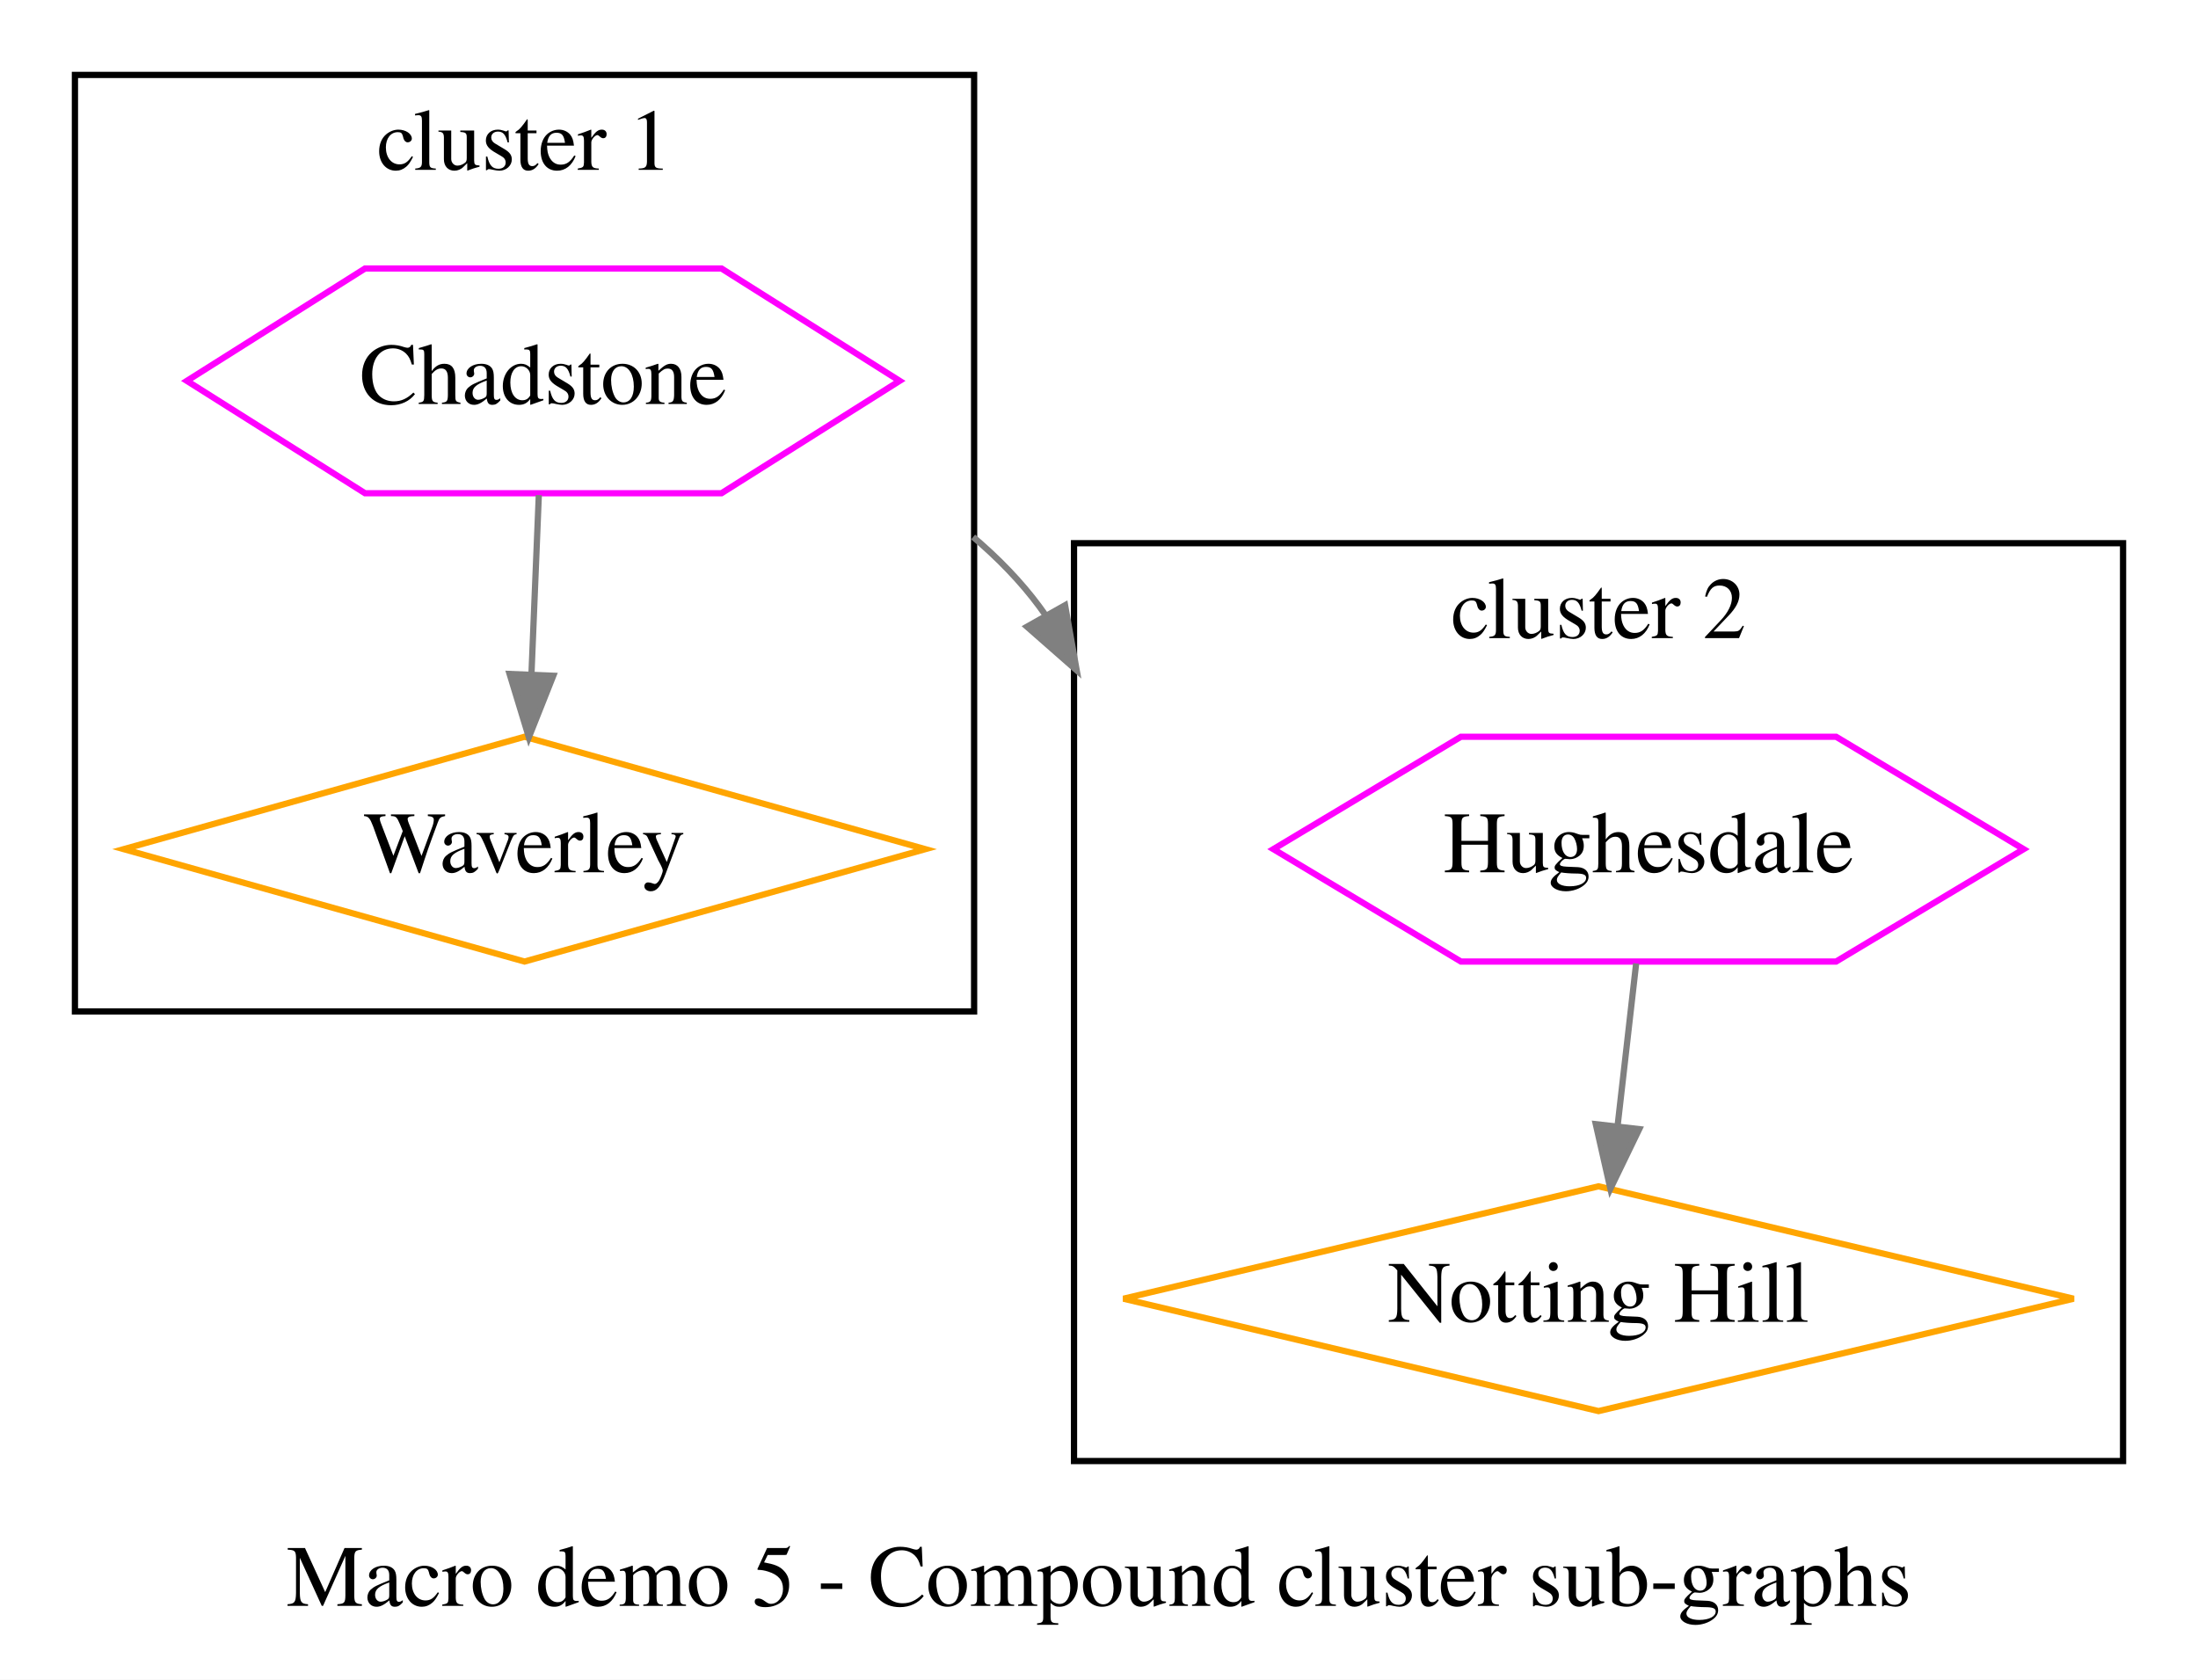
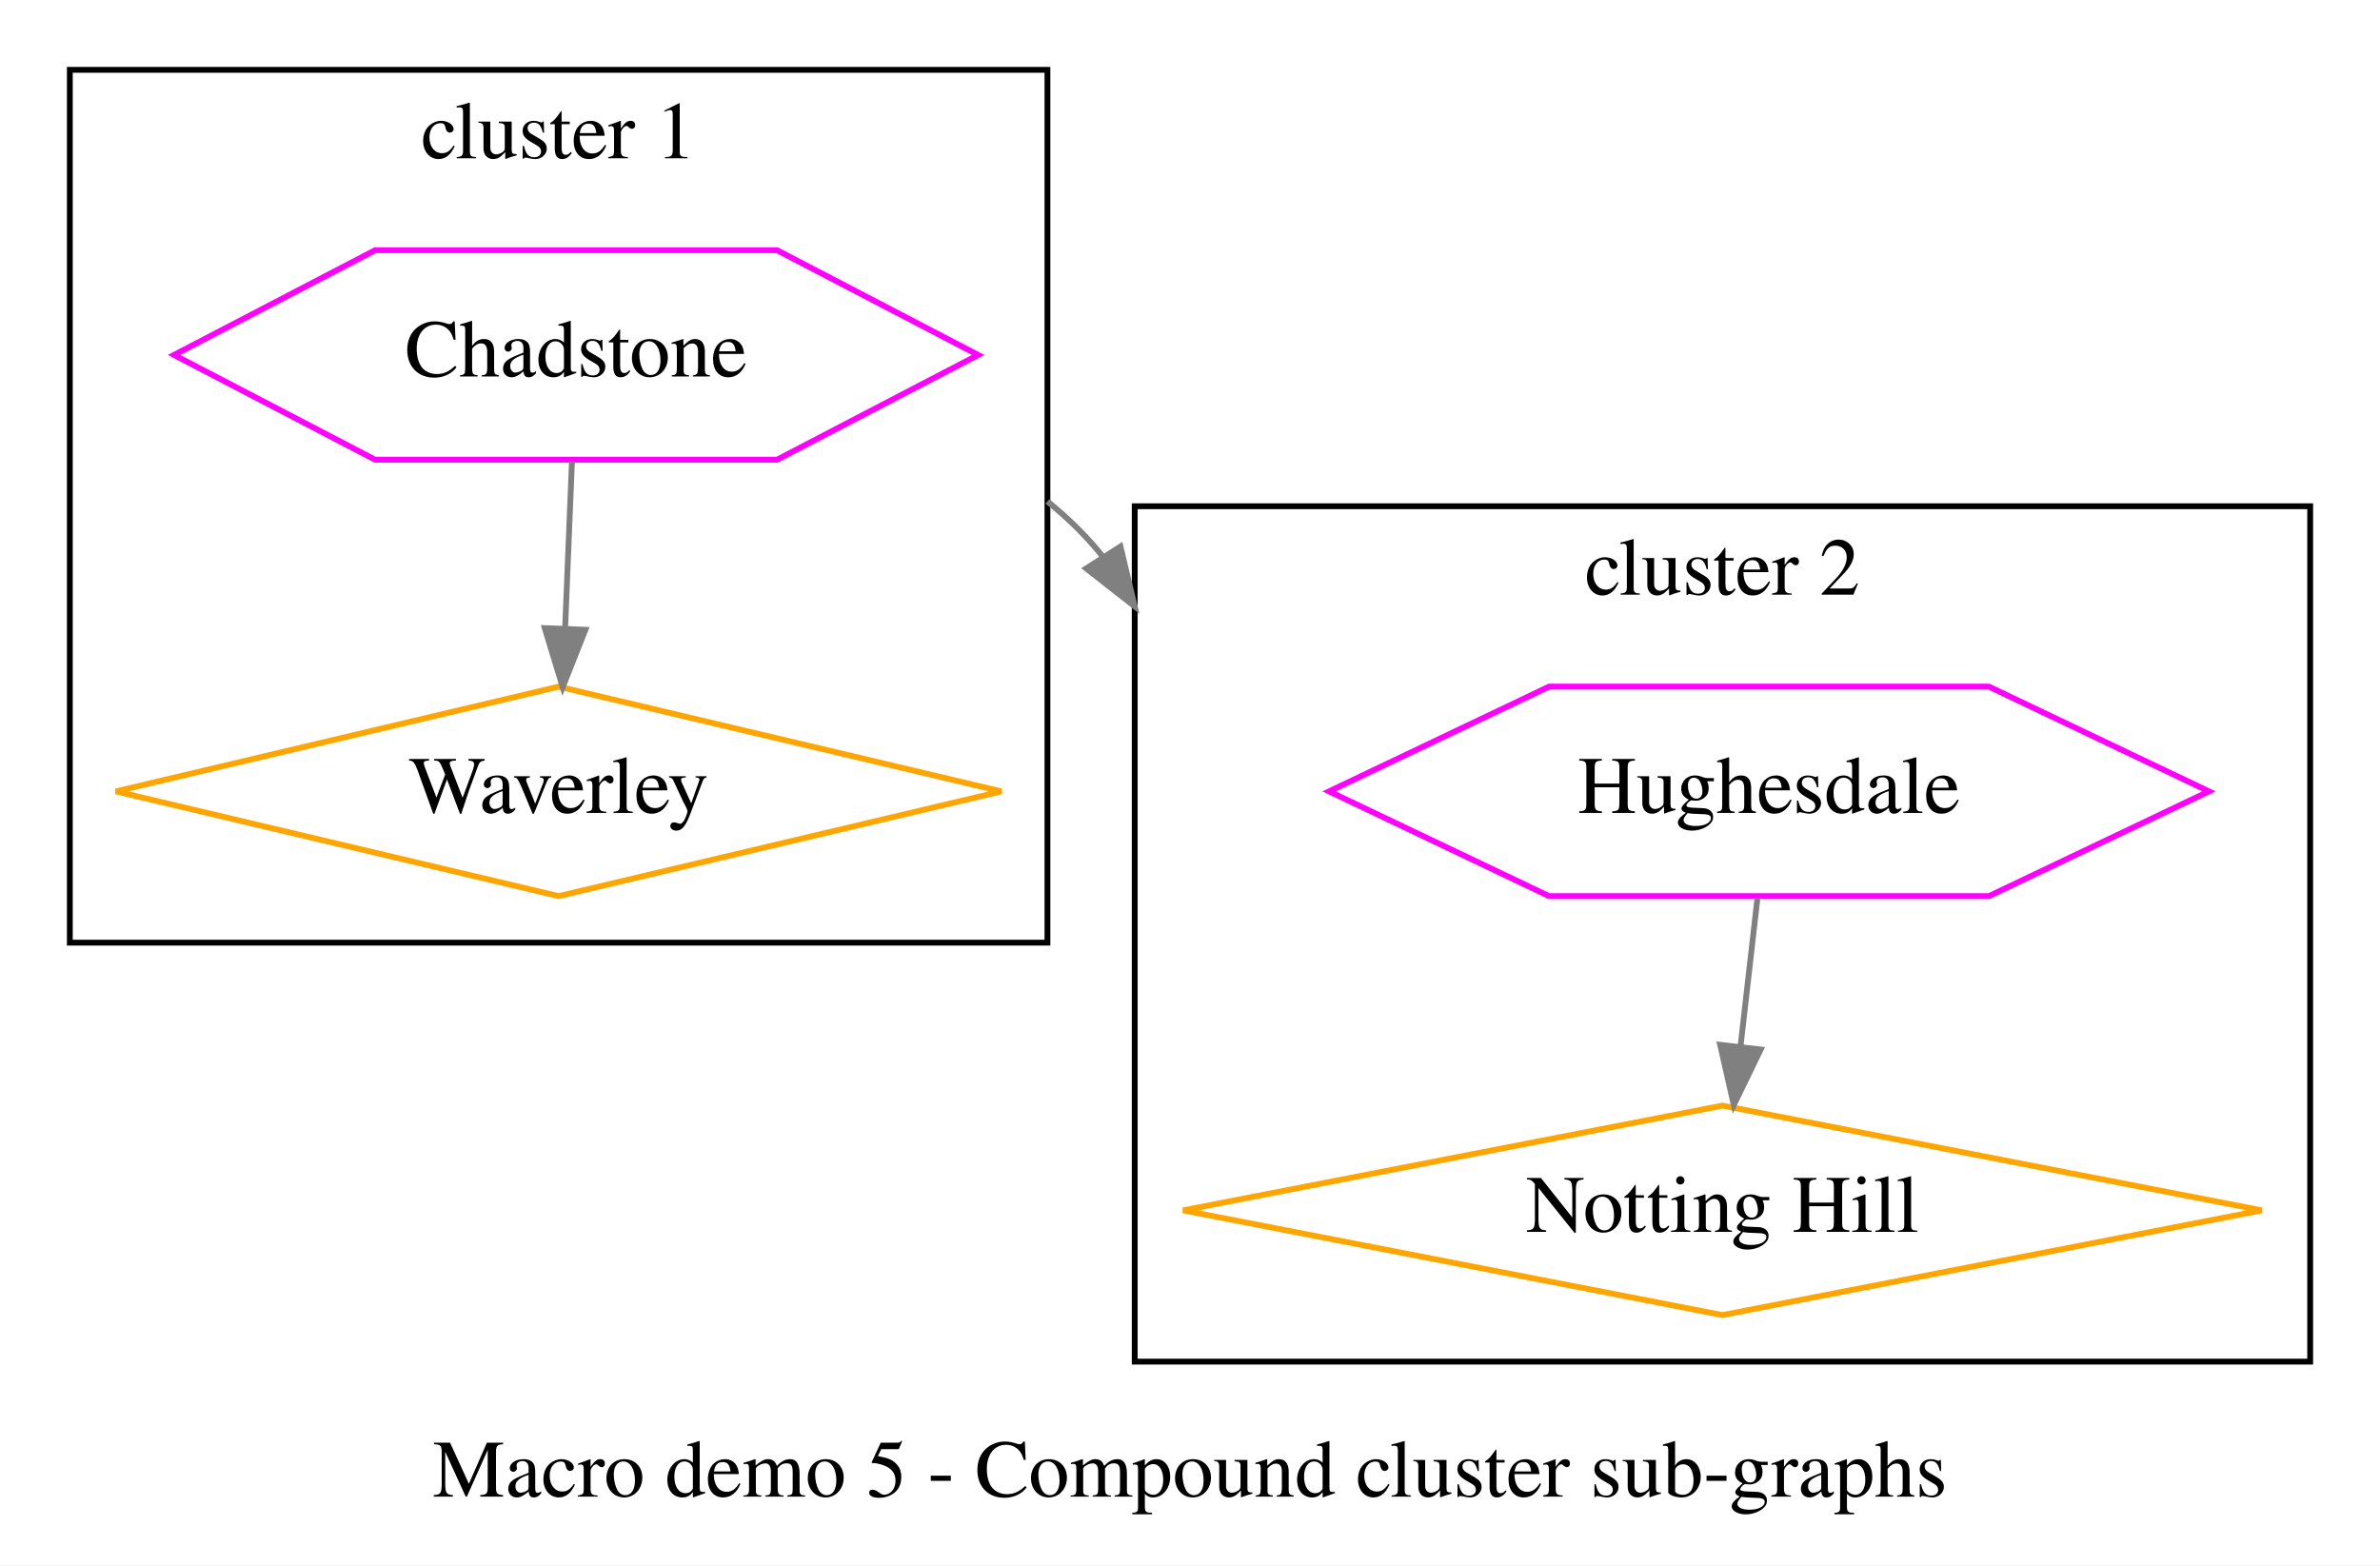
- <svg xmlns="http://www.w3.org/2000/svg" width="352pt" height="269pt" viewBox="0.00 0.00 352.00 269.00">
+ <svg xmlns="http://www.w3.org/2000/svg" width="409pt" height="269pt" viewBox="0.00 0.00 409.00 269.00">
  <g id="graph0" class="graph" transform="scale(1 1) rotate(0) translate(4 265)">
-     <polygon fill="white" stroke="none" points="-4,4 -4,-265 348,-265 348,4 -4,4" />
-     <text text-anchor="middle" x="172" y="-7.8" font-family="Times,serif" font-size="14.00">Macro demo 5 - Compound cluster sub-graphs</text>
+     <polygon fill="white" stroke="transparent" points="-4,4 -4,-265 405,-265 405,4 -4,4" />
+     <text text-anchor="middle" x="200.5" y="-7.8" font-family="Times,serif" font-size="14.00">Macro demo 5 - Compound cluster sub-graphs</text>
    <g id="clust1" class="cluster">
-       <polygon fill="none" stroke="black" points="8,-103 8,-253 152,-253 152,-103 8,-103" />
-       <text text-anchor="middle" x="80" y="-237.8" font-family="Times,serif" font-size="14.00">cluster 1</text>
+       <polygon fill="none" stroke="black" points="8,-103 8,-253 176,-253 176,-103 8,-103" />
+       <text text-anchor="middle" x="92" y="-237.8" font-family="Times,serif" font-size="14.00">cluster 1</text>
    </g>
    <g id="clust2" class="cluster">
-       <polygon fill="none" stroke="black" points="168,-31 168,-178 336,-178 336,-31 168,-31" />
-       <text text-anchor="middle" x="252" y="-162.8" font-family="Times,serif" font-size="14.00">cluster 2</text>
+       <polygon fill="none" stroke="black" points="191,-31 191,-178 393,-178 393,-31 191,-31" />
+       <text text-anchor="middle" x="292" y="-162.8" font-family="Times,serif" font-size="14.00">cluster 2</text>
    </g>
    <g id="node1" class="node">
-       <polygon fill="none" stroke="magenta" points="140.074,-204 111.537,-222 54.463,-222 25.926,-204 54.463,-186 111.537,-186 140.074,-204" />
-       <text text-anchor="middle" x="83" y="-200.3" font-family="Times,serif" font-size="14.00">Chadstone</text>
+       <polygon fill="none" stroke="magenta" points="164.09,-204 129.54,-222 60.46,-222 25.91,-204 60.46,-186 129.54,-186 164.09,-204" />
+       <text text-anchor="middle" x="95" y="-200.3" font-family="Times,serif" font-size="14.00">Chadstone</text>
    </g>
    <g id="node2" class="node">
-       <polygon fill="none" stroke="orange" points="80,-147 15.818,-129 80,-111 144.182,-129 80,-147" />
-       <text text-anchor="middle" x="80" y="-125.3" font-family="Times,serif" font-size="14.00">Waverley</text>
+       <polygon fill="none" stroke="orange" points="92,-147 15.92,-129 92,-111 168.08,-129 92,-147" />
+       <text text-anchor="middle" x="92" y="-125.3" font-family="Times,serif" font-size="14.00">Waverley</text>
    </g>
    <g id="edge1" class="edge">
-       <path fill="none" stroke="grey" d="M82.289,-185.7C81.939,-177.184 81.509,-166.718 81.116,-157.167" />
-       <polygon fill="grey" stroke="grey" points="84.603,-156.772 80.695,-146.924 77.609,-157.059 84.603,-156.772" />
+       <path fill="none" stroke="grey" d="M94.29,-185.7C93.94,-177.18 93.51,-166.72 93.12,-157.17" />
+       <polygon fill="grey" stroke="grey" points="96.6,-156.77 92.7,-146.92 89.61,-157.06 96.6,-156.77" />
    </g>
    <g id="node4" class="node">
-       <polygon fill="none" stroke="orange" points="252,-75 175.919,-57 252,-39 328.081,-57 252,-75" />
-       <text text-anchor="middle" x="252" y="-53.3" font-family="Times,serif" font-size="14.00">Notting Hill</text>
+       <polygon fill="none" stroke="orange" points="292,-75 199.33,-57 292,-39 384.67,-57 292,-75" />
+       <text text-anchor="middle" x="292" y="-53.3" font-family="Times,serif" font-size="14.00">Notting Hill</text>
    </g>
    <g id="edge3" class="edge">
-       <path fill="none" stroke="grey" d="M151.842,-178.995C152.233,-178.668 152.619,-178.336 153,-178 157.435,-174.091 160.814,-170.256 163.455,-166.456" />
-       <polygon fill="grey" stroke="grey" points="166.566,-168.065 168.43,-157.636 160.469,-164.626 166.566,-168.065" />
+       <path fill="none" stroke="grey" d="M176,-178.83C176.33,-178.55 176.67,-178.28 177,-178 180.42,-175.13 183.19,-172.26 185.48,-169.4" />
+       <polygon fill="grey" stroke="grey" points="188.55,-171.08 191,-160.78 182.66,-167.31 188.55,-171.08" />
    </g>
    <g id="node3" class="node">
-       <polygon fill="none" stroke="magenta" points="320.078,-129 290.039,-147 229.961,-147 199.922,-129 229.961,-111 290.039,-111 320.078,-129" />
-       <text text-anchor="middle" x="260" y="-125.3" font-family="Times,serif" font-size="14.00">Hughesdale</text>
+       <polygon fill="none" stroke="magenta" points="375.6,-129 337.8,-147 262.2,-147 224.4,-129 262.2,-111 337.8,-111 375.6,-129" />
+       <text text-anchor="middle" x="300" y="-125.3" font-family="Times,serif" font-size="14.00">Hughesdale</text>
    </g>
    <g id="edge2" class="edge">
-       <path fill="none" stroke="grey" d="M258.022,-110.697C257.128,-102.868 256.05,-93.435 255.055,-84.728" />
-       <polygon fill="grey" stroke="grey" points="258.513,-84.16 253.9,-74.622 251.558,-84.955 258.513,-84.16" />
+       <path fill="none" stroke="grey" d="M298.02,-110.7C297.14,-102.98 296.08,-93.71 295.1,-85.11" />
+       <polygon fill="grey" stroke="grey" points="298.57,-84.64 293.95,-75.1 291.61,-85.44 298.57,-84.64" />
    </g>
  </g>
</svg>
